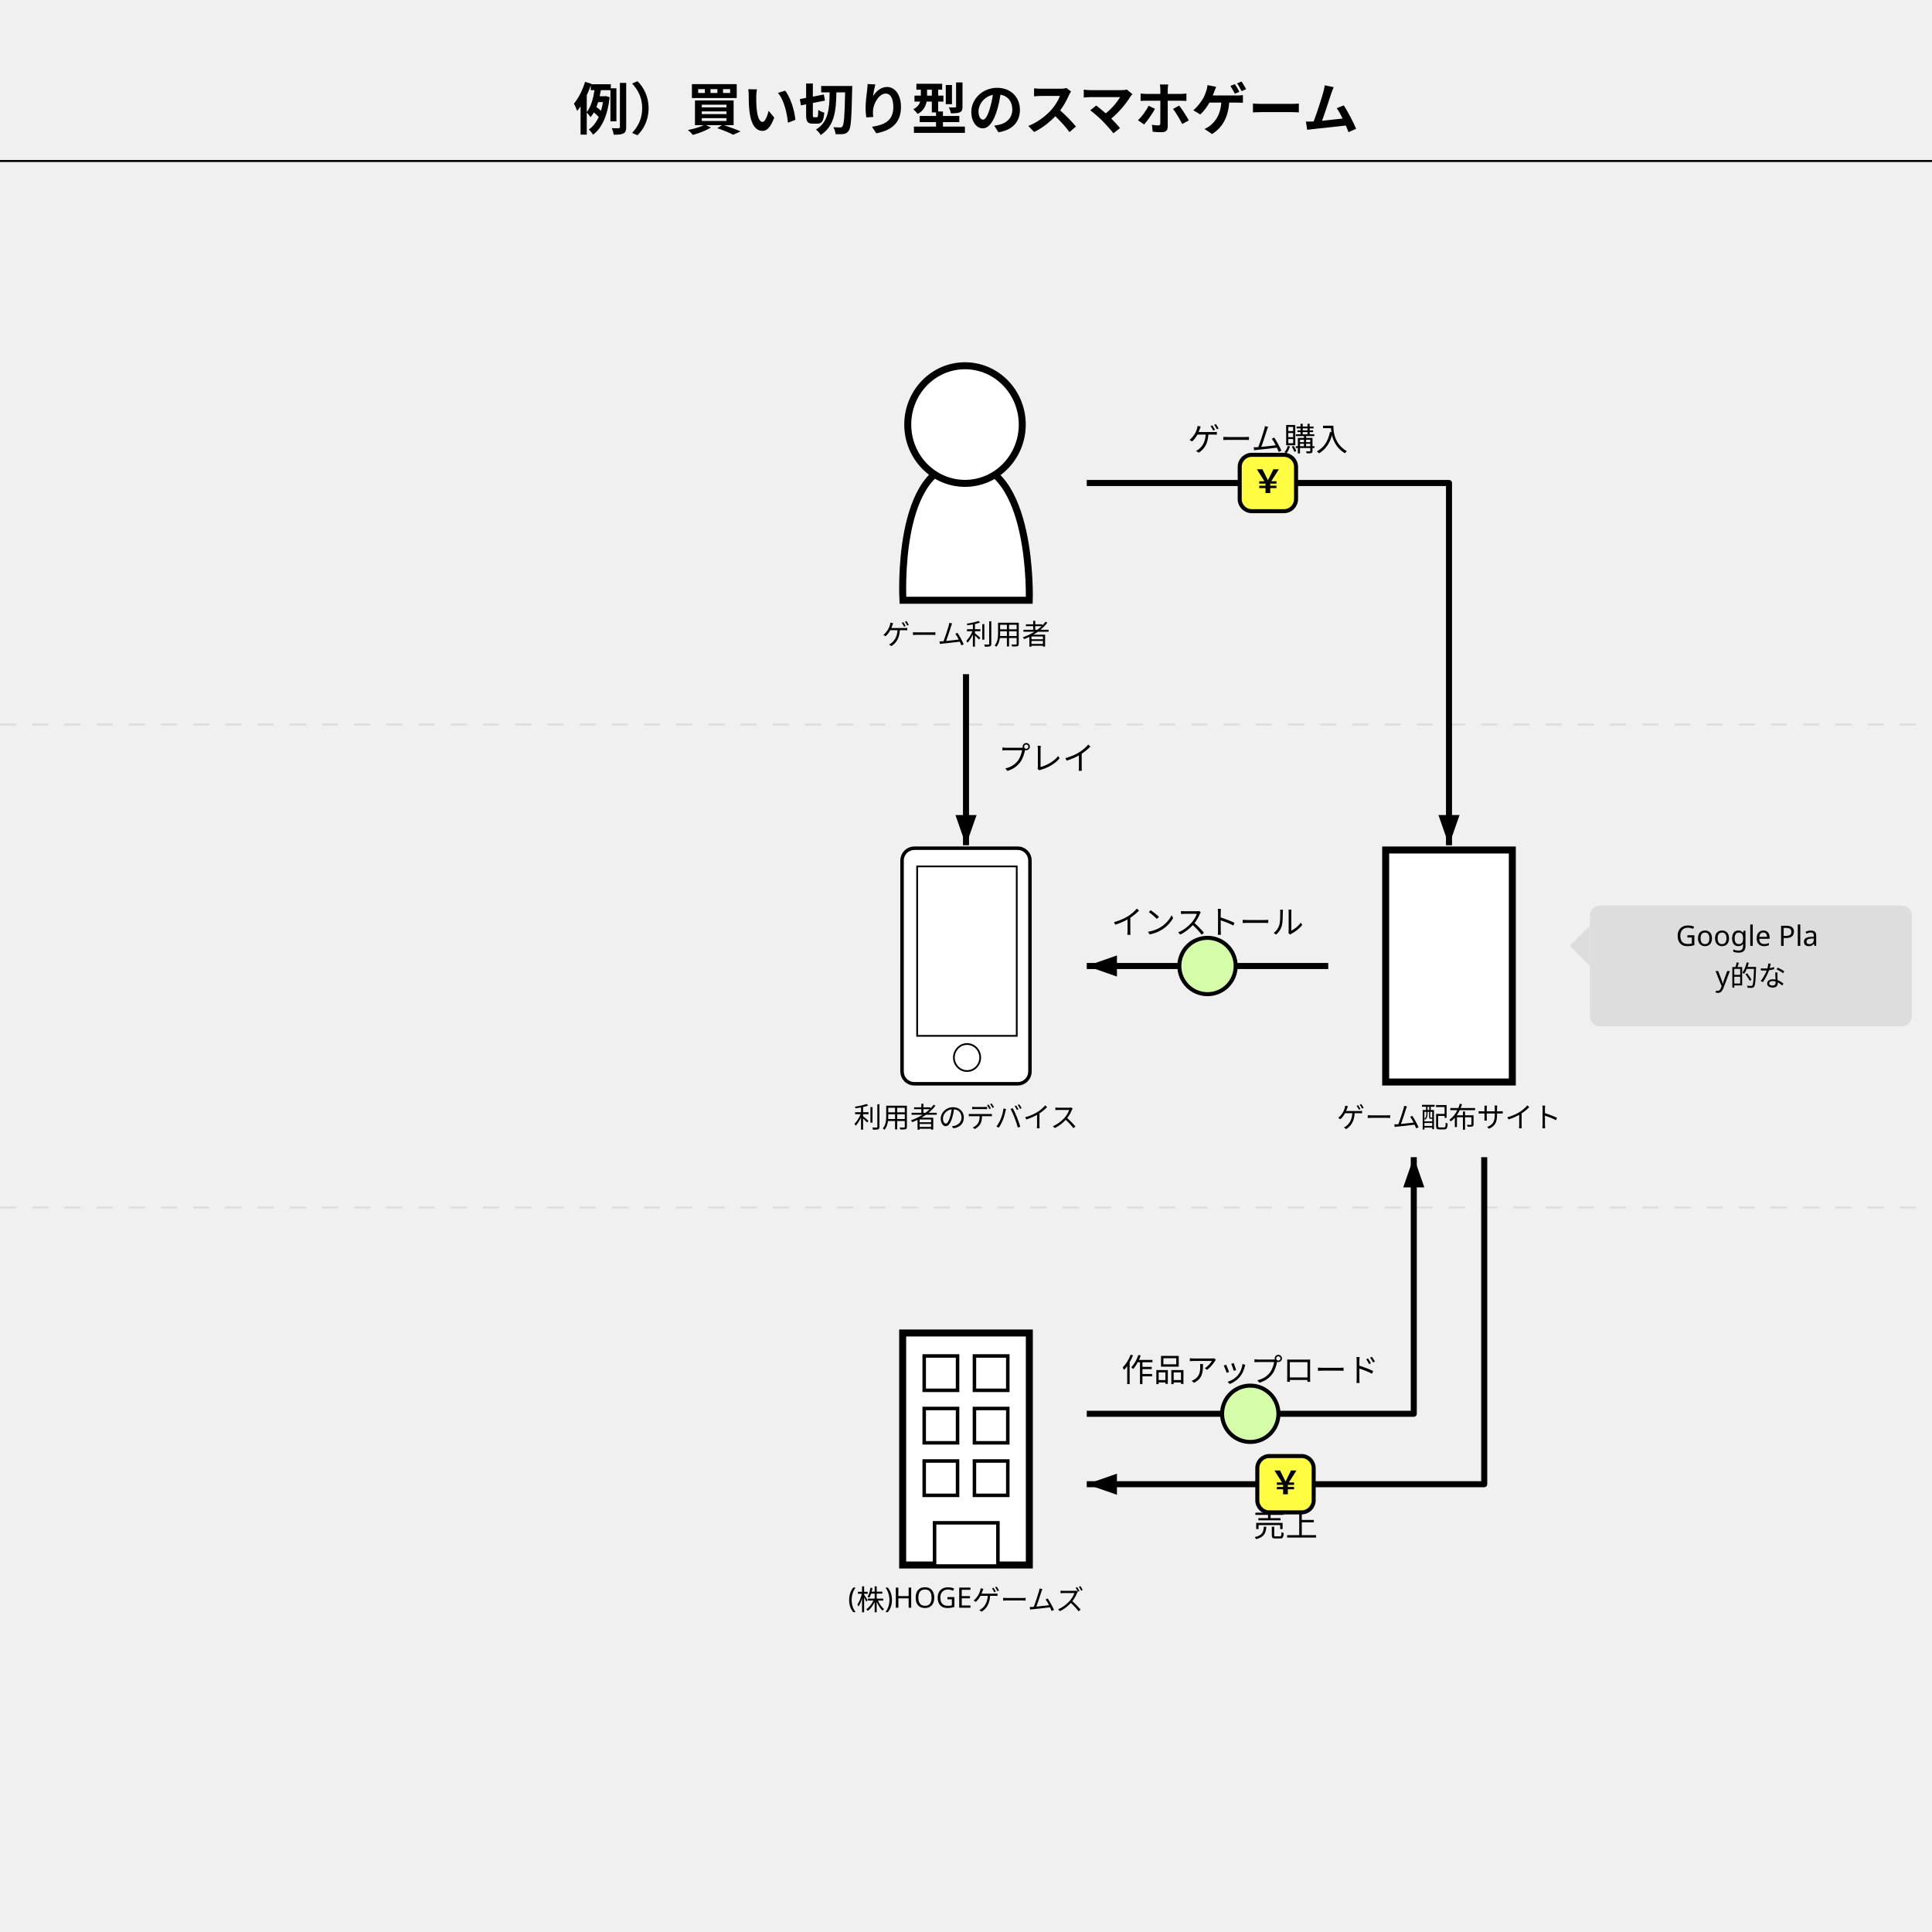
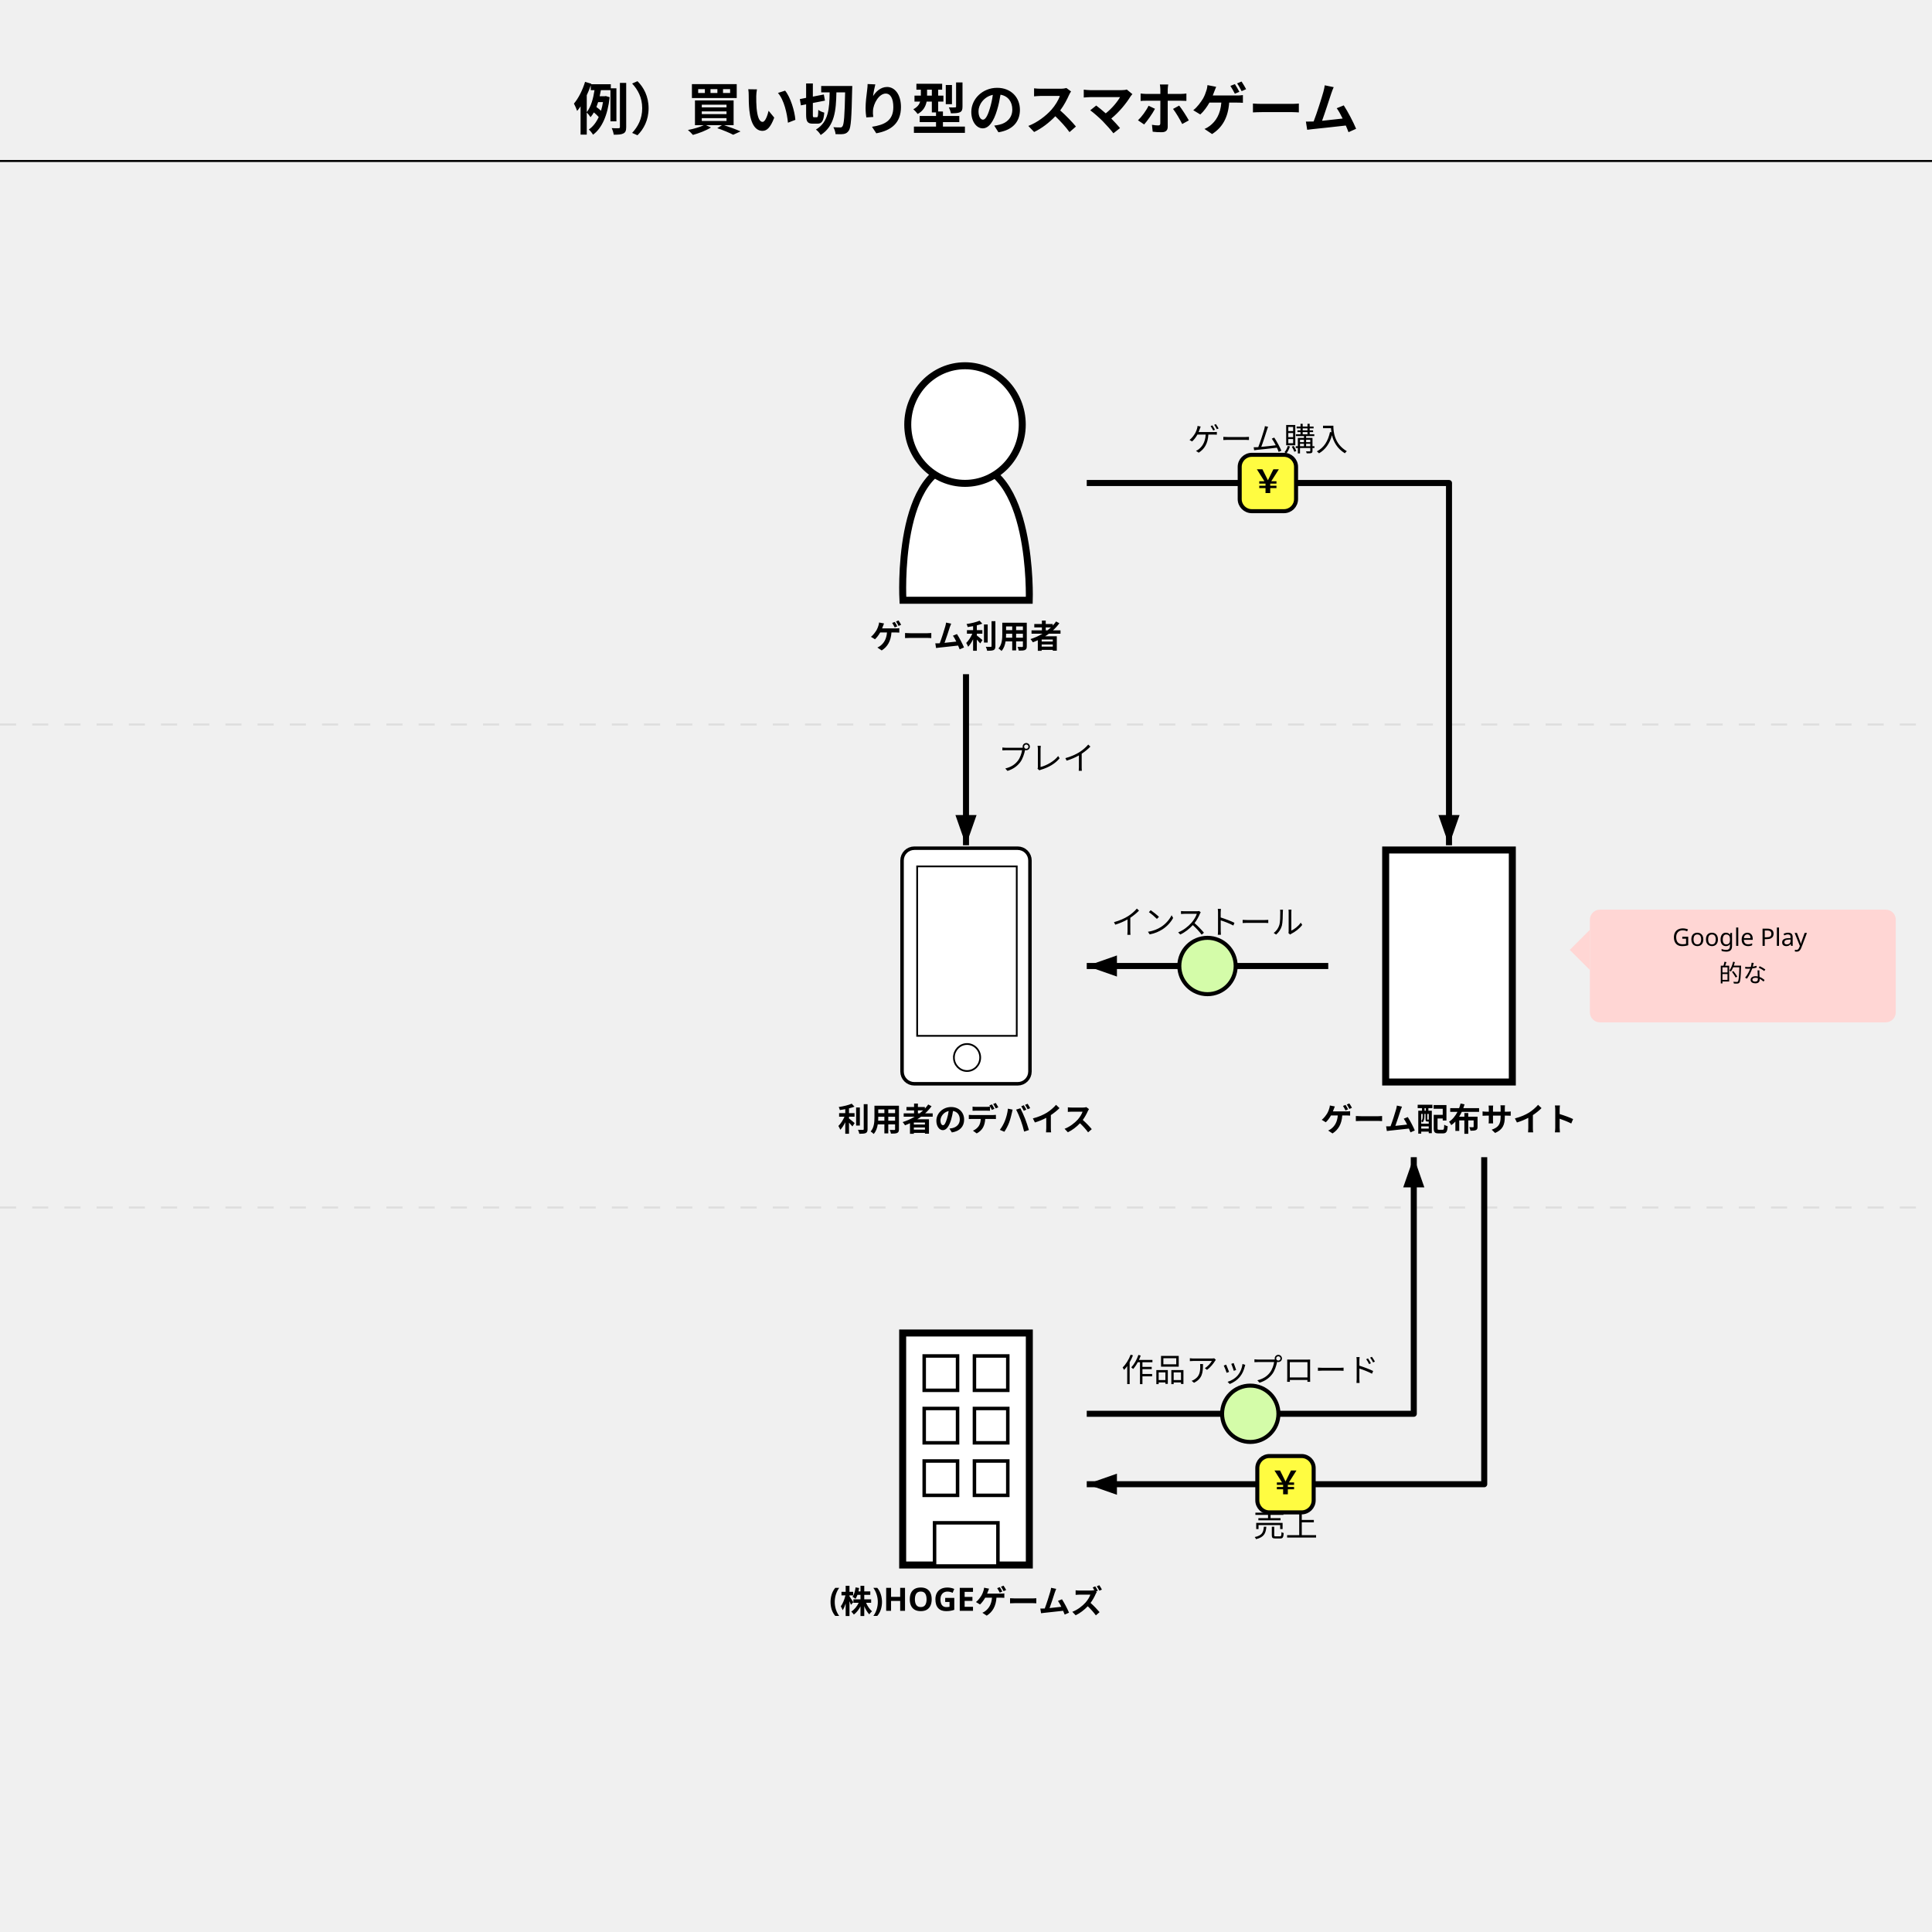
<svg xmlns="http://www.w3.org/2000/svg" version="1.1" viewBox="0.0 0.0 960.0 960.0" width="960" height="960">
  <text x="480.0" y="40" font-size="28" font-family="sans-serif" font-weight="bold" fill="#000000" text-anchor="middle" dominant-baseline="hanging">例）買い切り型のスマホゲーム</text>
  <line x1="0" y1="80" x2="960.0" y2="80" stroke="#000000" stroke-width="1" />
  <defs>
    <marker id="marker_object" markerWidth="5" markerHeight="3.5" refX="5" refY="1.75" orient="auto" markerUnits="strokeWidth">
      <path d="M 0,0 L 5,1.75 L 0,3.5 Z" fill="#000000" />
    </marker>
    <marker id="marker_money" markerWidth="5" markerHeight="3.5" refX="5" refY="1.75" orient="auto" markerUnits="strokeWidth">
      <path d="M 0,0 L 5,1.75 L 0,3.5 Z" fill="#000000" />
    </marker>
    <marker id="marker_information" markerWidth="5" markerHeight="3.5" refX="5" refY="1.75" orient="auto" markerUnits="strokeWidth">
      <path d="M 0,0 L 5,1.75 L 0,3.5 Z" fill="#000000" />
    </marker>
    <marker id="marker_other" markerWidth="5" markerHeight="3.5" refX="5" refY="1.75" orient="auto" markerUnits="strokeWidth">
      <path d="M 0,0 L 5,1.75 L 0,3.5 Z" fill="#000000" />
    </marker>
  </defs>
  <g id="grid_lines">
    <line x1="0" y1="360.0" x2="960.0" y2="360.0" stroke="#dddddd" stroke-width="1" stroke-dasharray="8,8" />
    <line x1="0" y1="600.0" x2="960.0" y2="600.0" stroke="#dddddd" stroke-width="1" stroke-dasharray="8,8" />
  </g>
  <g id="entities">
    <g id="entity_0" data-bizgram-object="entity" data-bizgram-type="user" data-bizgram-name="ゲーム利用者" data-bizgram-position="1">
      <g transform="translate(420.0, 180.0)">
        <g transform="translate(26.79084, 0.0)">
          <g transform="scale(3.282149, 3.282149)">
            <g transform="translate(-94.88189,-130.2193)">
              <g id="g1824">
                <path style="fill:none;stroke:none;stroke-width:0.998;stroke-linecap:round;stroke-linejoin:round" d="M 94.916,148.5 V 130.478 H 105 115.084 V 148.5 166.522 H 105 94.916 Z" id="path1111" />
                <g id="g1700" transform="translate(73.28155,-29.02709)">
                  <path fill="#ffffff" d="m 22.17,195.279 h 19.128 c 0,0 0.679,-20.77 -9.815,-20.77 -10.494,0 -9.313,20.77 -9.313,20.77 z" fill-rule="evenodd" id="path87" style="fill:none;stroke-width:0.265" />
                  <path stroke="#000000" stroke-width="1.058" stroke-miterlimit="400" stroke-linecap="butt" d="m 22.17,195.279 h 19.128 c 0,0 0.679,-20.77 -9.815,-20.77 -10.494,0 -9.313,20.77 -9.313,20.77 z" fill-rule="evenodd" id="path89" style="fill:#ffffff" />
                  <path fill="#ffffff" d="m 22.9,168.679 c 0,-4.917 3.881,-8.903 8.668,-8.903 2.299,0 4.504,0.938 6.129,2.608 1.626,1.67 2.539,3.934 2.539,6.295 0,4.917 -3.881,8.903 -8.668,8.903 -4.787,0 -8.668,-3.986 -8.668,-8.903 z" fill-rule="evenodd" id="path91" style="fill:none;stroke-width:0.265" />
                  <path stroke="#000000" stroke-width="1.058" stroke-miterlimit="400" stroke-linecap="butt" d="m 22.9,168.679 c 0,-4.917 3.881,-8.903 8.668,-8.903 2.299,0 4.504,0.938 6.129,2.608 1.626,1.67 2.539,3.934 2.539,6.295 0,4.917 -3.881,8.903 -8.668,8.903 -4.787,0 -8.668,-3.986 -8.668,-8.903 z" fill-rule="evenodd" id="path93" style="fill:#ffffff" />
                </g>
              </g>
            </g>
          </g>
        </g>
      </g>
-       <text x="480.0" y="308.0" font-size="14" font-family="sans-serif" text-anchor="middle" dominant-baseline="text-before-edge" fill="#000000">
+       <text x="480.0" y="308.0" font-size="16" font-family="sans-serif" font-weight="bold" text-anchor="middle" dominant-baseline="text-before-edge" fill="#000000">
        <tspan x="480.0" dy="0">ゲーム利用者</tspan>
      </text>
    </g>
    <g id="entity_1" data-bizgram-object="entity" data-bizgram-type="smartphone" data-bizgram-name="利用者のデバイス" data-bizgram-position="4">
      <g transform="translate(420.0, 420.0)">
        <g transform="translate(26.79084, 0.0)">
          <g transform="scale(3.282149, 3.282149)">
            <g transform="translate(-94.88189,-130.2193)">
              <path style="fill:none;stroke:none;stroke-width:0.998;stroke-linecap:round;stroke-linejoin:round" d="M 94.916,148.5 V 130.478 H 105 115.084 V 148.5 166.522 H 105 94.916 Z" id="path1111" />
              <g id="g27996" transform="translate(30.76236,-5.908436)">
                <path stroke="#000000" stroke-width="1.058" stroke-miterlimit="400" stroke-linecap="butt" d="m 64.821,138.434 c 0,-0.881 0.714,-1.595 1.595,-1.595 h 15.645 c 0.423,0 0.829,0.168 1.128,0.467 0.299,0.299 0.467,0.705 0.467,1.128 v 31.948 c 0,0.881 -0.714,1.595 -1.595,1.595 H 66.415 c -0.881,0 -1.595,-0.714 -1.595,-1.595 z" fill-rule="evenodd" id="path97" />
                <path fill="#ffffff" d="m 64.821,138.434 c 0,-0.881 0.714,-1.595 1.595,-1.595 h 15.645 c 0.423,0 0.829,0.168 1.128,0.467 0.299,0.299 0.467,0.705 0.467,1.128 v 31.948 c 0,0.881 -0.714,1.595 -1.595,1.595 H 66.415 c -0.881,0 -1.595,-0.714 -1.595,-1.595 z" fill-rule="evenodd" id="path95" style="stroke-width:0.265" />
                <path stroke="#000000" stroke-width="0.529" stroke-miterlimit="400" stroke-linecap="butt" d="m 66.976,139.462 h 14.812 v 25.387 H 66.976 Z" fill-rule="evenodd" id="path101" />
                <path fill="#ffffff" d="m 66.976,139.462 h 14.812 v 25.387 H 66.976 Z" fill-rule="evenodd" id="path99" style="stroke-width:0.265" />
                <path stroke="#000000" stroke-width="0.529" stroke-miterlimit="400" stroke-linecap="butt" d="m 72.539,168.264 c 0,-1.056 0.832,-1.912 1.859,-1.912 0.493,0 0.966,0.201 1.314,0.56 0.349,0.359 0.544,0.845 0.544,1.352 0,1.056 -0.832,1.912 -1.859,1.912 -1.027,0 -1.859,-0.856 -1.859,-1.912 z" fill-rule="evenodd" id="path105" />
                <path fill="#ffffff" d="m 72.539,168.264 c 0,-1.056 0.832,-1.912 1.859,-1.912 0.493,0 0.966,0.201 1.314,0.56 0.349,0.359 0.544,0.845 0.544,1.352 0,1.056 -0.832,1.912 -1.859,1.912 -1.027,0 -1.859,-0.856 -1.859,-1.912 z" fill-rule="evenodd" id="path103" style="stroke-width:0.265" />
              </g>
            </g>
          </g>
        </g>
      </g>
-       <text x="480.0" y="548.0" font-size="14" font-family="sans-serif" text-anchor="middle" dominant-baseline="text-before-edge" fill="#000000">
+       <text x="480.0" y="548.0" font-size="16" font-family="sans-serif" font-weight="bold" text-anchor="middle" dominant-baseline="text-before-edge" fill="#000000">
        <tspan x="480.0" dy="0">利用者のデバイス</tspan>
      </text>
    </g>
    <g id="entity_2" data-bizgram-object="entity" data-bizgram-type="other" data-bizgram-name="ゲーム配布サイト" data-bizgram-position="5">
      <g transform="translate(660.0, 420.0)">
        <g transform="translate(26.79084, 0.0)">
          <g transform="scale(3.282149, 3.282149)">
            <g transform="translate(-94.88189,-130.2193)">
              <g id="g28630" transform="translate(23.62609,12.61326)">
                <g id="g21284" transform="matrix(0.2645833,0,0,0.2645833,-235.9493,79.86293)" style="fill:#ffffff">
                  <path fill="#000000" fill-opacity="0" d="m 1163.096,145.366 h 72.472 v 132.756 h -72.472 z" fill-rule="evenodd" id="path37" style="fill:#ffffff" />
                  <path stroke="#000000" stroke-width="4" stroke-miterlimit="400" stroke-linecap="butt" d="m 1163.096,145.366 h 72.472 v 132.756 h -72.472 z" fill-rule="evenodd" id="path39" style="fill:#ffffff" />
                </g>
              </g>
            </g>
          </g>
        </g>
      </g>
-       <text x="720.0" y="548.0" font-size="14" font-family="sans-serif" text-anchor="middle" dominant-baseline="text-before-edge" fill="#000000">
+       <text x="720.0" y="548.0" font-size="16" font-family="sans-serif" font-weight="bold" text-anchor="middle" dominant-baseline="text-before-edge" fill="#000000">
        <tspan x="720.0" dy="0">ゲーム配布サイト</tspan>
      </text>
    </g>
    <g id="entity_3" data-bizgram-object="entity" data-bizgram-type="company" data-bizgram-name="(株)HOGEゲームズ" data-bizgram-position="7">
      <g transform="translate(420.0, 660.0)">
        <g transform="translate(26.79084, 0.0)">
          <g transform="scale(3.282149, 3.282149)">
            <g transform="translate(-94.88189,-130.2193)">
              <path style="fill:none;stroke:none;stroke-width:0.998;stroke-linecap:round;stroke-linejoin:round" d="M 94.916,148.5 V 130.478 H 105 115.084 V 148.5 166.522 H 105 94.916 Z" id="path1111" />
              <g id="g2207" transform="translate(88.33292,-53.07004)">
                <path fill="#ffffff" d="M 7.08,184.008 H 26.255 v 35.125 H 7.08 Z" fill-rule="evenodd" id="path413" style="fill:#ffffff;stroke:#000000;stroke-width:0.265" />
                <path stroke="#000000" stroke-width="1.058" stroke-miterlimit="400" stroke-linecap="butt" d="M 7.08,184.008 H 26.255 v 35.125 H 7.08 Z" fill-rule="evenodd" id="path415" style="fill:#ffffff;stroke:#000000" />
                <path fill="#ffffff" d="m 10.339,187.485 h 5.05 v 5.2 h -5.05 z" fill-rule="evenodd" id="path417" style="fill:#ffffff;stroke:#000000;stroke-width:0.265" />
                <path stroke="#000000" stroke-width="0.529" stroke-miterlimit="400" stroke-linecap="butt" d="m 10.339,187.485 h 5.05 v 5.2 h -5.05 z" fill-rule="evenodd" id="path419" style="fill:#ffffff;stroke:#000000" />
                <path fill="#ffffff" d="m 17.944,187.485 h 5.05 v 5.2 h -5.05 z" fill-rule="evenodd" id="path421" style="fill:#ffffff;stroke:#000000;stroke-width:0.265" />
                <path stroke="#000000" stroke-width="0.529" stroke-miterlimit="400" stroke-linecap="butt" d="m 17.944,187.485 h 5.05 v 5.2 h -5.05 z" fill-rule="evenodd" id="path423" style="fill:#ffffff;stroke:#000000" />
                <path fill="#ffffff" d="m 10.339,195.435 h 5.05 v 5.2 h -5.05 z" fill-rule="evenodd" id="path425" style="fill:#ffffff;stroke:#000000;stroke-width:0.265" />
                <path stroke="#000000" stroke-width="0.529" stroke-miterlimit="400" stroke-linecap="butt" d="m 10.339,195.435 h 5.05 v 5.2 h -5.05 z" fill-rule="evenodd" id="path427" style="fill:#ffffff;stroke:#000000" />
                <path fill="#ffffff" d="m 17.944,195.435 h 5.05 v 5.2 h -5.05 z" fill-rule="evenodd" id="path429" style="fill:#ffffff;stroke:#000000;stroke-width:0.265" />
                <path stroke="#000000" stroke-width="0.529" stroke-miterlimit="400" stroke-linecap="butt" d="m 17.944,195.435 h 5.05 v 5.2 h -5.05 z" fill-rule="evenodd" id="path431" style="fill:#ffffff;stroke:#000000" />
                <path fill="#ffffff" d="m 10.339,203.386 h 5.05 v 5.2 h -5.05 z" fill-rule="evenodd" id="path433" style="fill:#ffffff;stroke:#000000;stroke-width:0.265" />
                <path stroke="#000000" stroke-width="0.529" stroke-miterlimit="400" stroke-linecap="butt" d="m 10.339,203.386 h 5.05 v 5.2 h -5.05 z" fill-rule="evenodd" id="path435" style="fill:#ffffff;stroke:#000000" />
                <path fill="#ffffff" d="m 17.944,203.386 h 5.05 v 5.2 h -5.05 z" fill-rule="evenodd" id="path437" style="fill:#ffffff;stroke:#000000;stroke-width:0.265" />
                <path stroke="#000000" stroke-width="0.529" stroke-miterlimit="400" stroke-linecap="butt" d="m 17.944,203.386 h 5.05 v 5.2 h -5.05 z" fill-rule="evenodd" id="path439" style="fill:#ffffff;stroke:#000000" />
                <path fill="#000000" fill-opacity="0" d="M 11.908,212.744 H 21.5 v 6.542 h -9.592 z" fill-rule="evenodd" id="path441" style="fill:#ffffff;stroke:#000000;stroke-width:0.265" />
                <path stroke="#000000" stroke-width="0.529" stroke-miterlimit="400" stroke-linecap="butt" d="M 11.908,212.744 H 21.5 v 6.542 h -9.592 z" fill-rule="evenodd" id="path443" style="fill:#ffffff;stroke:#000000" />
              </g>
            </g>
          </g>
        </g>
      </g>
-       <text x="480.0" y="788.0" font-size="14" font-family="sans-serif" text-anchor="middle" dominant-baseline="text-before-edge" fill="#000000">
+       <text x="480.0" y="788.0" font-size="16" font-family="sans-serif" font-weight="bold" text-anchor="middle" dominant-baseline="text-before-edge" fill="#000000">
        <tspan x="480.0" dy="0">(株)HOGEゲームズ</tspan>
      </text>
    </g>
  </g>
  <g id="arrows">
    <g id="arrow_4" data-bizgram-object="arrow" data-bizgram-type="money" data-bizgram-name="ゲーム購入" data-bizgram-from="entity_0" data-bizgram-to="entity_2">
      <path d="M 540.0,240.0 L 720.0,240.0 L 720.0,420.0" stroke="#000000" stroke-width="3" fill="none" stroke-linejoin="round" marker-end="url(#marker_money)" />
      <text x="630.0" y="224.0" font-size="16" font-family="sans-serif" fill="#000000" text-anchor="middle">
        <tspan x="630.0" dy="0">ゲーム購入</tspan>
      </text>
      <rect x="616.0" y="226.0" rx="6" ry="6" width="28" height="28" fill="#fffc41" stroke="#000000" stroke-width="2" />
      <text x="630.0" y="245.0" font-size="16" font-family="sans-serif" font-weight="bold" fill="#000000" text-anchor="middle">￥</text>
    </g>
    <g id="arrow_5" data-bizgram-object="arrow" data-bizgram-type="object" data-bizgram-name="インストール" data-bizgram-from="entity_2" data-bizgram-to="entity_1">
      <path d="M 660.0,480.0 L 540.0,480.0" stroke="#000000" stroke-width="3" fill="none" stroke-linejoin="round" marker-end="url(#marker_object)" />
      <text x="600.0" y="464.0" font-size="16" font-family="sans-serif" fill="#000000" text-anchor="middle">
        <tspan x="600.0" dy="0">インストール</tspan>
      </text>
      <circle cx="600.0" cy="480.0" r="14" fill="#d4fca9" stroke="#000000" stroke-width="2" />
    </g>
    <g id="arrow_6" data-bizgram-object="arrow" data-bizgram-type="other" data-bizgram-name="プレイ" data-bizgram-from="entity_0" data-bizgram-to="entity_1">
      <path d="M 480.0,335.0 L 480.0,420.0" stroke="#000000" stroke-width="3" fill="none" stroke-linejoin="round" marker-end="url(#marker_other)" />
      <text x="496.0" y="382.5" font-size="16" font-family="sans-serif" fill="#000000" text-anchor="start">
        <tspan x="496.0" dy="0">プレイ</tspan>
      </text>
    </g>
    <g id="arrow_7" data-bizgram-object="arrow" data-bizgram-type="object" data-bizgram-name="作品アップロード" data-bizgram-from="entity_3" data-bizgram-to="entity_2">
      <path d="M 540.0,702.5 L 702.5,702.5 L 702.5,575.0" stroke="#000000" stroke-width="3" fill="none" stroke-linejoin="round" marker-end="url(#marker_object)" />
      <text x="621.25" y="686.5" font-size="16" font-family="sans-serif" fill="#000000" text-anchor="middle">
        <tspan x="621.25" dy="0">作品アップロード</tspan>
      </text>
      <circle cx="621.25" cy="702.5" r="14" fill="#d4fca9" stroke="#000000" stroke-width="2" />
    </g>
    <g id="arrow_8" data-bizgram-object="arrow" data-bizgram-type="money" data-bizgram-name="売上" data-bizgram-from="entity_2" data-bizgram-to="entity_3">
      <path d="M 737.5,575.0 L 737.5,737.5 L 540.0,737.5" stroke="#000000" stroke-width="3" fill="none" stroke-linejoin="round" marker-end="url(#marker_money)" />
      <text x="638.75" y="763.5" font-size="16" font-family="sans-serif" fill="#000000" text-anchor="middle">
        <tspan x="638.75" dy="0">売上</tspan>
      </text>
      <rect x="624.75" y="723.5" rx="6" ry="6" width="28" height="28" fill="#fffc41" stroke="#000000" stroke-width="2" />
      <text x="638.75" y="742.5" font-size="16" font-family="sans-serif" font-weight="bold" fill="#000000" text-anchor="middle">￥</text>
    </g>
  </g>
  <g id="comments">
    <g id="comment_9">
-       <rect x="790.0" y="450.0" width="160" height="60" rx="5" ry="5" fill="#dddddd" stroke="none" />
-       <polygon points="790.0,460.0 780.0,470.0 790.0,480.0" fill="#dddddd" />
-       <text x="870.0" y="470.0" font-size="14" font-family="sans-serif" text-anchor="middle" fill="#000000">
-         <tspan x="870.0" dy="0">Google Pla</tspan>
-         <tspan x="870.0" dy="20">y的な</tspan>
+       <rect x="790.0" y="452.0" width="152" height="56" rx="5" ry="5" fill="#ffd6d4" stroke="none" />
+       <polygon points="790.0,462.0 780.0,472.0 790.0,482.0" fill="#ffd6d4" />
+       <text x="866.0" y="470.0" font-size="12" font-family="sans-serif" text-anchor="middle" fill="#000000">
+         <tspan x="866.0" dy="0">Google Play</tspan>
+         <tspan x="866.0" dy="18">的な</tspan>
      </text>
    </g>
  </g>
</svg>
